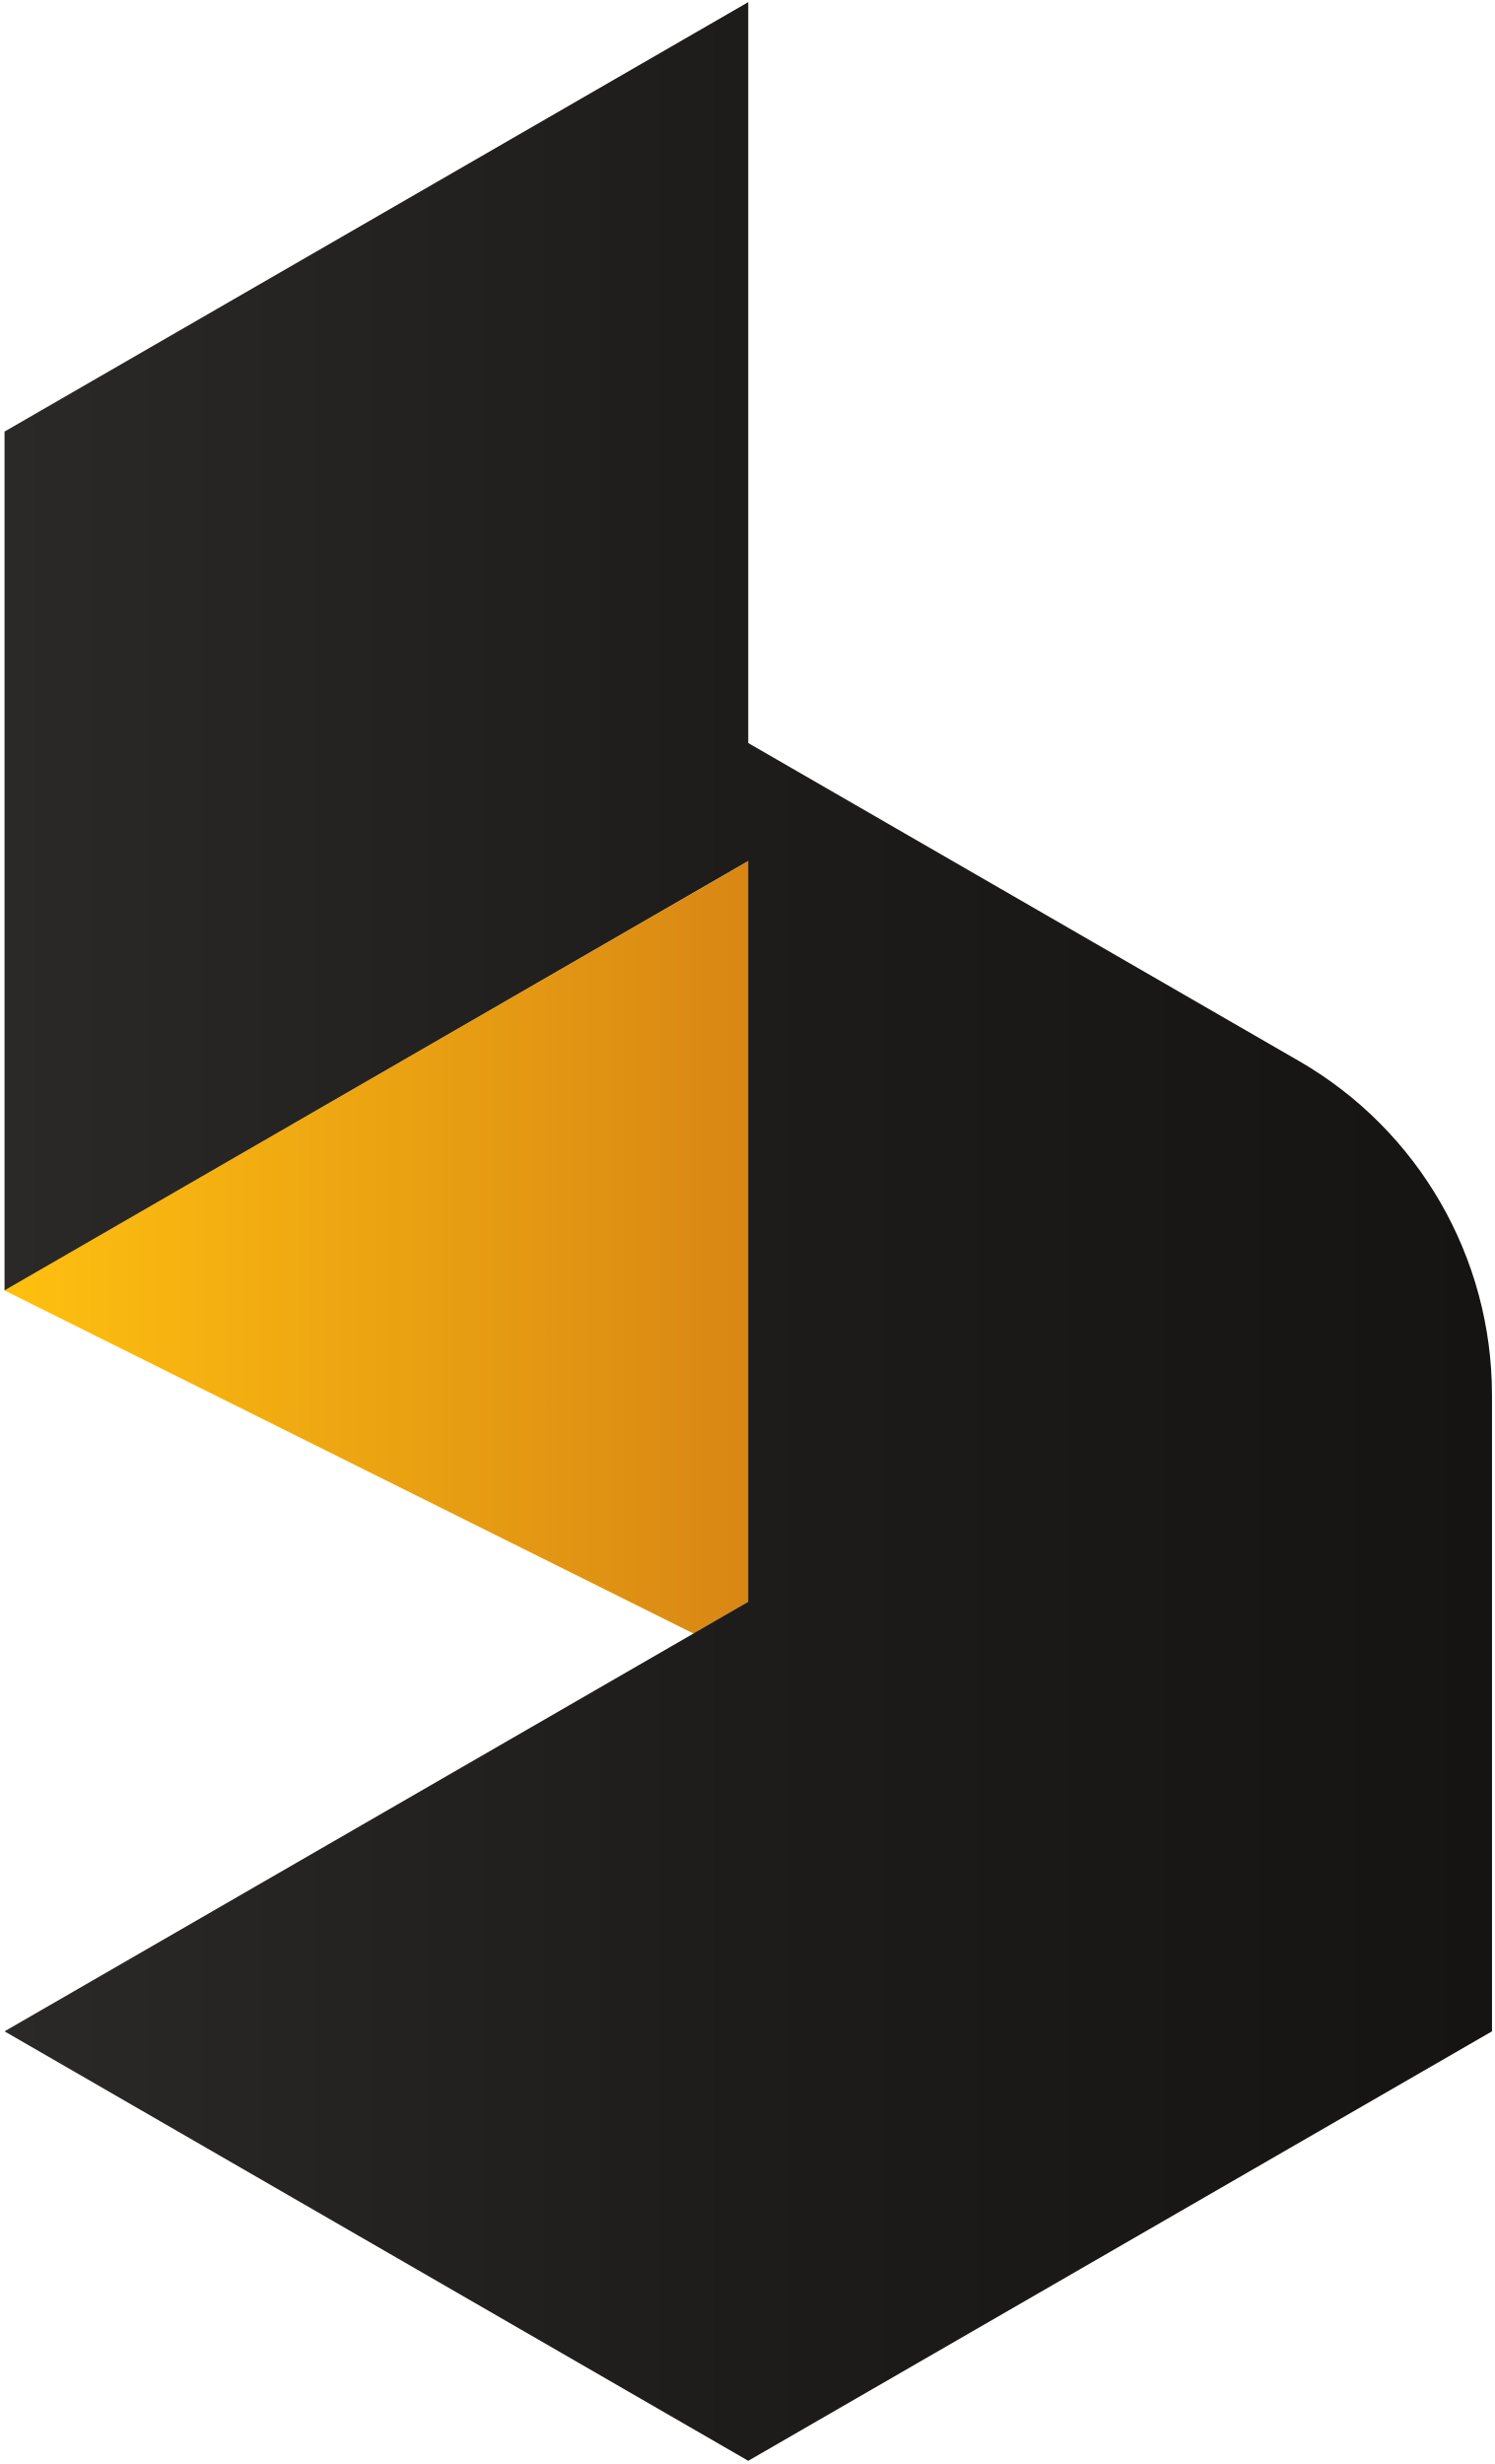
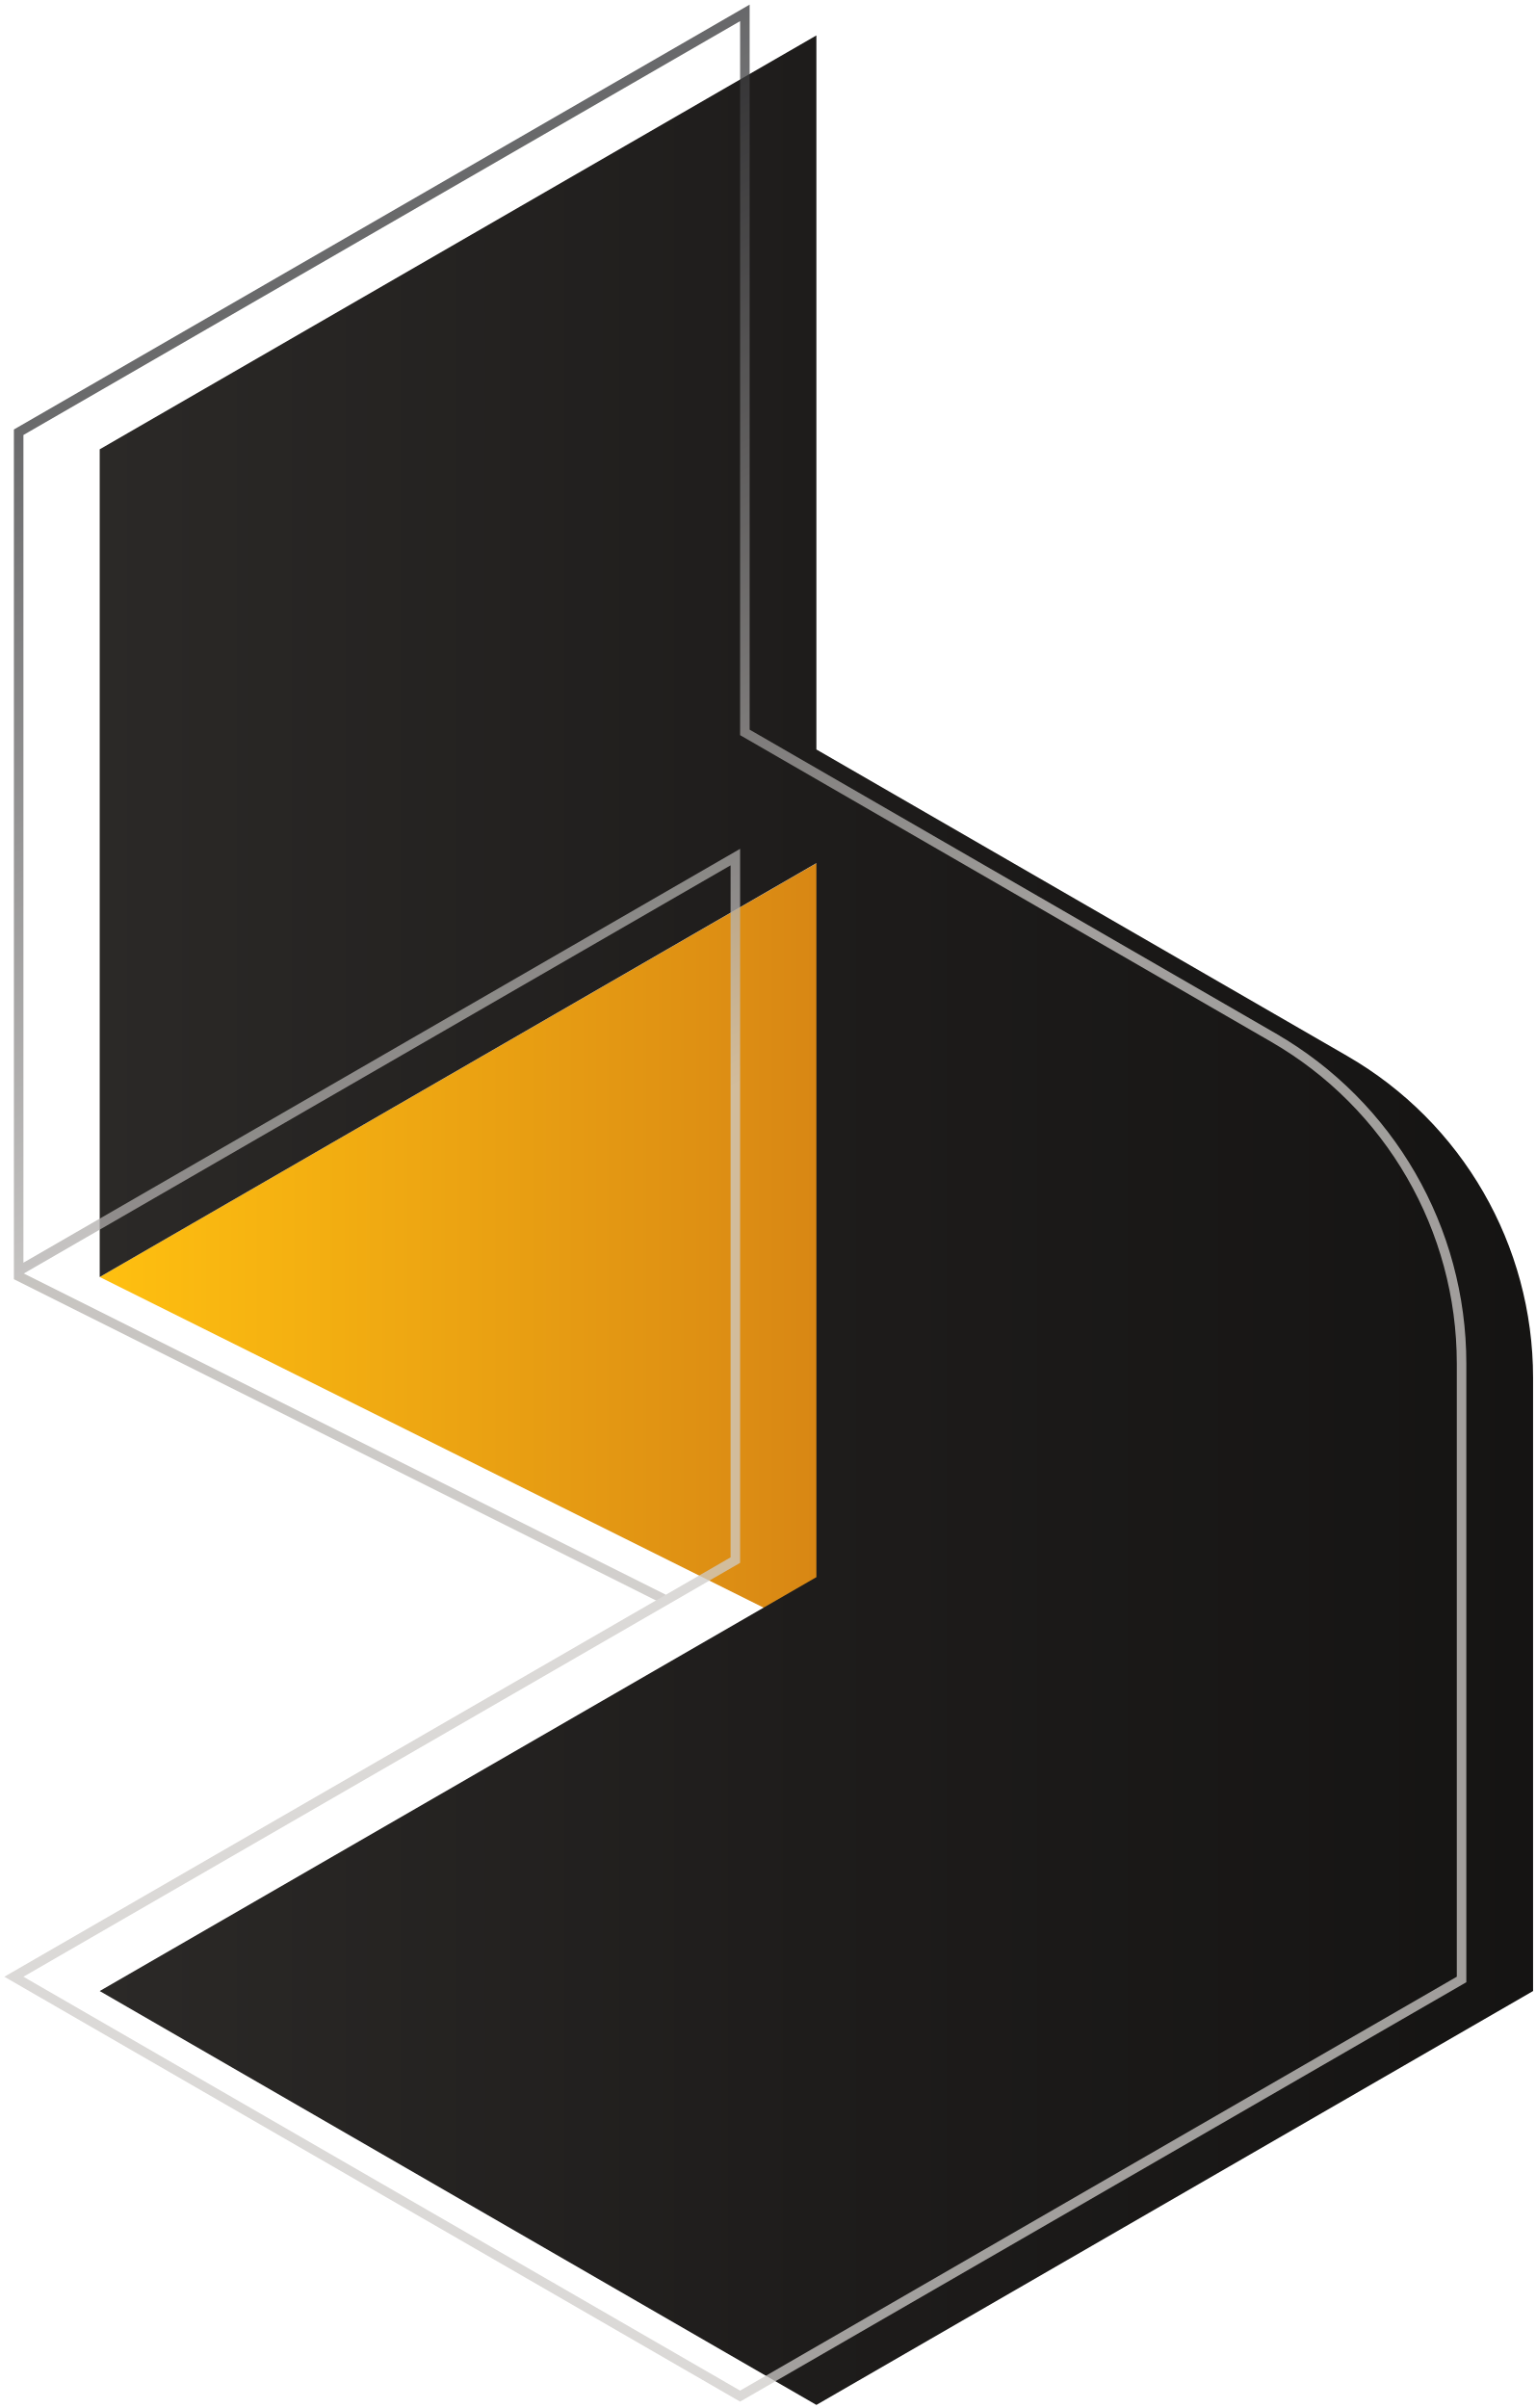
- <svg xmlns="http://www.w3.org/2000/svg" width="302" height="498" viewBox="0 0 302 498" fill="none">
-   <path d="M0.914 260.81L301.636 410.551L151.305 174.008L0.914 260.81Z" fill="url(#paint0_linear_14373_92155)" />
-   <path d="M262.622 214.476L151.245 150.175V0.43L0.914 87.227V260.81L151.245 174.012V323.758L0.914 410.555L151.245 497.353L301.576 410.555V281.952C301.576 254.114 286.723 228.396 262.622 214.476Z" fill="url(#paint1_linear_14373_92155)" />
+ <svg xmlns="http://www.w3.org/2000/svg" width="322" height="505" viewBox="0 0 322 505" fill="none">
+   <path d="M20.914 267.81L321.636 417.551L171.305 181.008L20.914 267.81Z" fill="url(#paint0_linear_14792_31397)" />
+   <path d="M282.622 221.476L171.245 157.175V7.43L20.914 94.227V267.81L171.245 181.012V330.758L20.914 417.555L171.245 504.353L321.576 417.555V288.952C321.576 261.114 306.723 235.396 282.622 221.476Z" fill="url(#paint1_linear_14792_31397)" />
+   <g opacity="0.75">
+     <path d="M3.398 267.398L139.203 335.327" stroke="url(#paint2_linear_14792_31397)" stroke-width="2" />
+     <path d="M5.414 265.676L154.245 179.745V327.18L4.414 413.689L2.914 414.555L4.414 415.421L154.745 502.219L155.245 502.507L155.745 502.219L306.076 415.421L306.576 415.132V414.555V285.952C306.576 257.756 291.532 231.708 267.122 217.61L266.622 218.476L267.122 217.61L156.245 153.598V4.43V2.698L154.745 3.564L4.414 90.361L3.914 90.65V91.227V264.81V266.542L5.414 265.676Z" stroke="url(#paint3_linear_14792_31397)" stroke-width="2" />
+   </g>
  <defs>
-     <linearGradient id="paint0_linear_14373_92155" x1="0.914" y1="292.279" x2="301.636" y2="292.279" gradientUnits="userSpaceOnUse">
+     <linearGradient id="paint0_linear_14792_31397" x1="20.914" y1="299.279" x2="321.636" y2="299.279" gradientUnits="userSpaceOnUse">
      <stop stop-color="#FFC010" />
      <stop offset="0.99" stop-color="#B24F18" />
    </linearGradient>
-     <linearGradient id="paint1_linear_14373_92155" x1="1" y1="249" x2="302" y2="249" gradientUnits="userSpaceOnUse">
+     <linearGradient id="paint1_linear_14792_31397" x1="21" y1="256" x2="322" y2="256" gradientUnits="userSpaceOnUse">
      <stop stop-color="#2B2927" />
      <stop offset="0.495" stop-color="#1E1C1B" />
      <stop offset="1" stop-color="#151413" />
    </linearGradient>
+     <linearGradient id="paint2_linear_14792_31397" x1="191.998" y1="400.998" x2="57.498" y2="159.998" gradientUnits="userSpaceOnUse">
+       <stop stop-color="#CFCCC9" />
+       <stop offset="1" stop-color="#AAA6A1" />
+     </linearGradient>
+     <linearGradient id="paint3_linear_14792_31397" x1="319.498" y1="494.5" x2="57.498" y2="22" gradientUnits="userSpaceOnUse">
+       <stop stop-color="#CFCCC9" />
+       <stop offset="0.58" stop-color="#CFCCC9" />
+       <stop offset="1" stop-color="#1E1F22" />
+     </linearGradient>
  </defs>
</svg>
